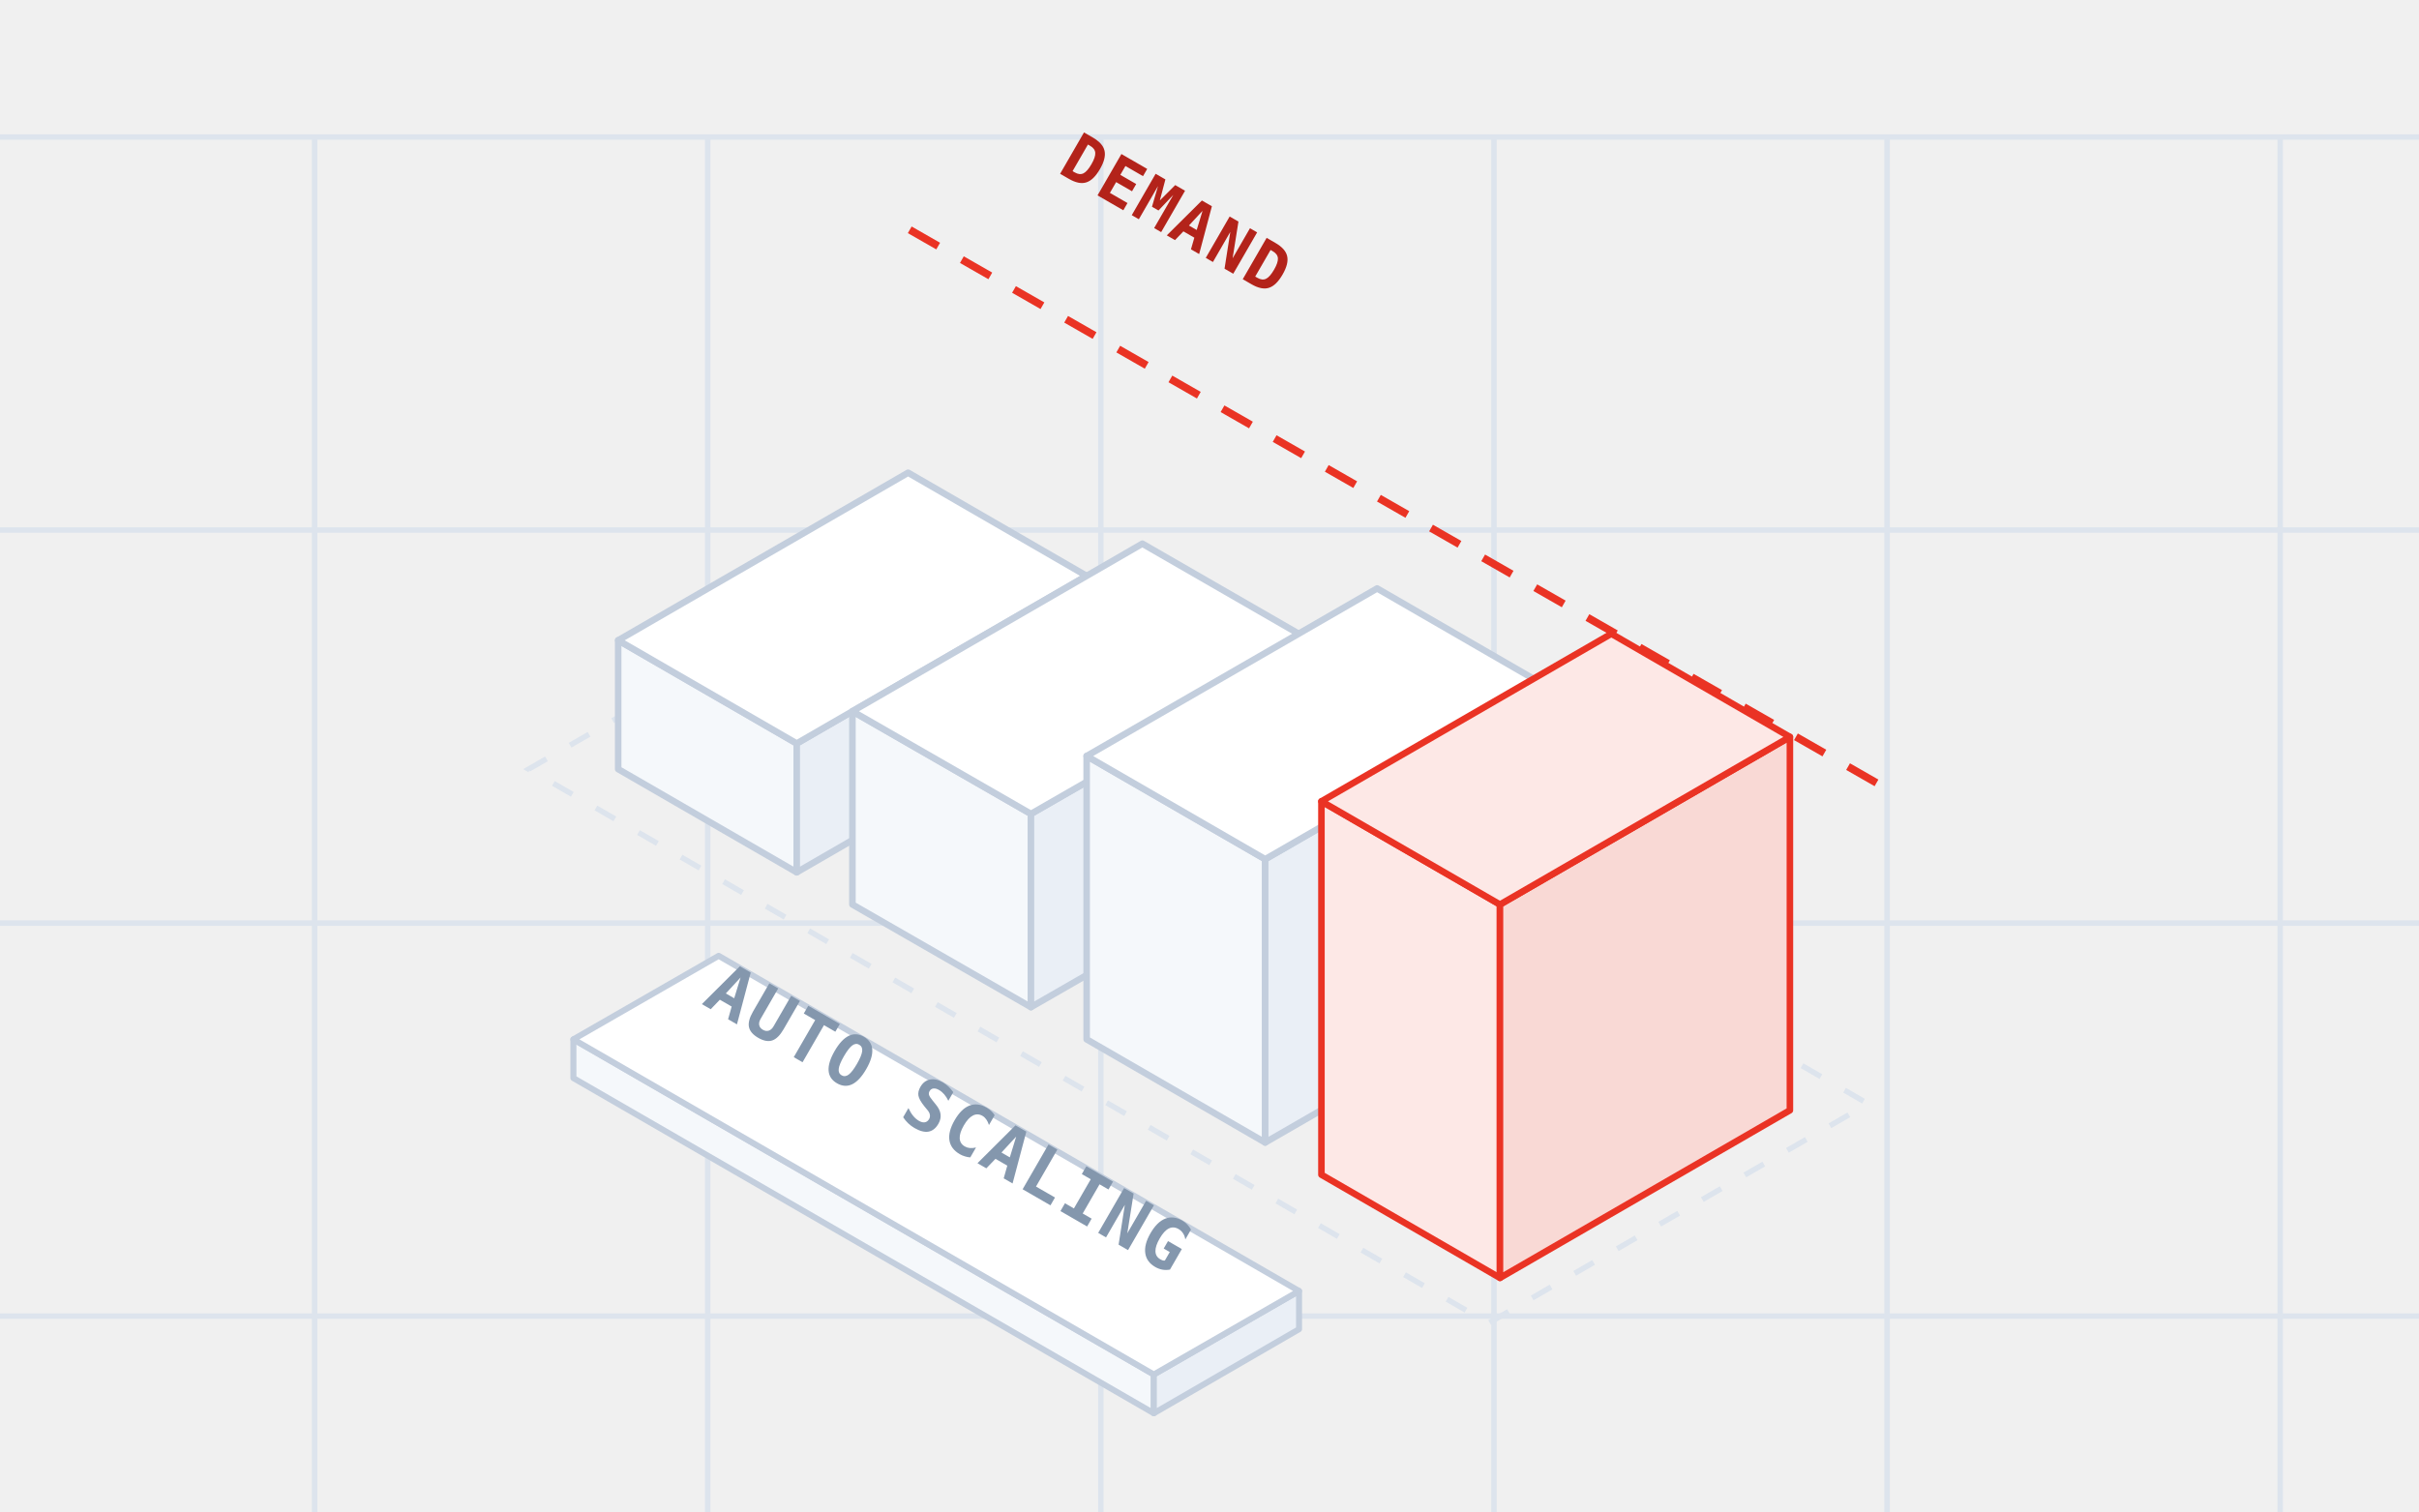
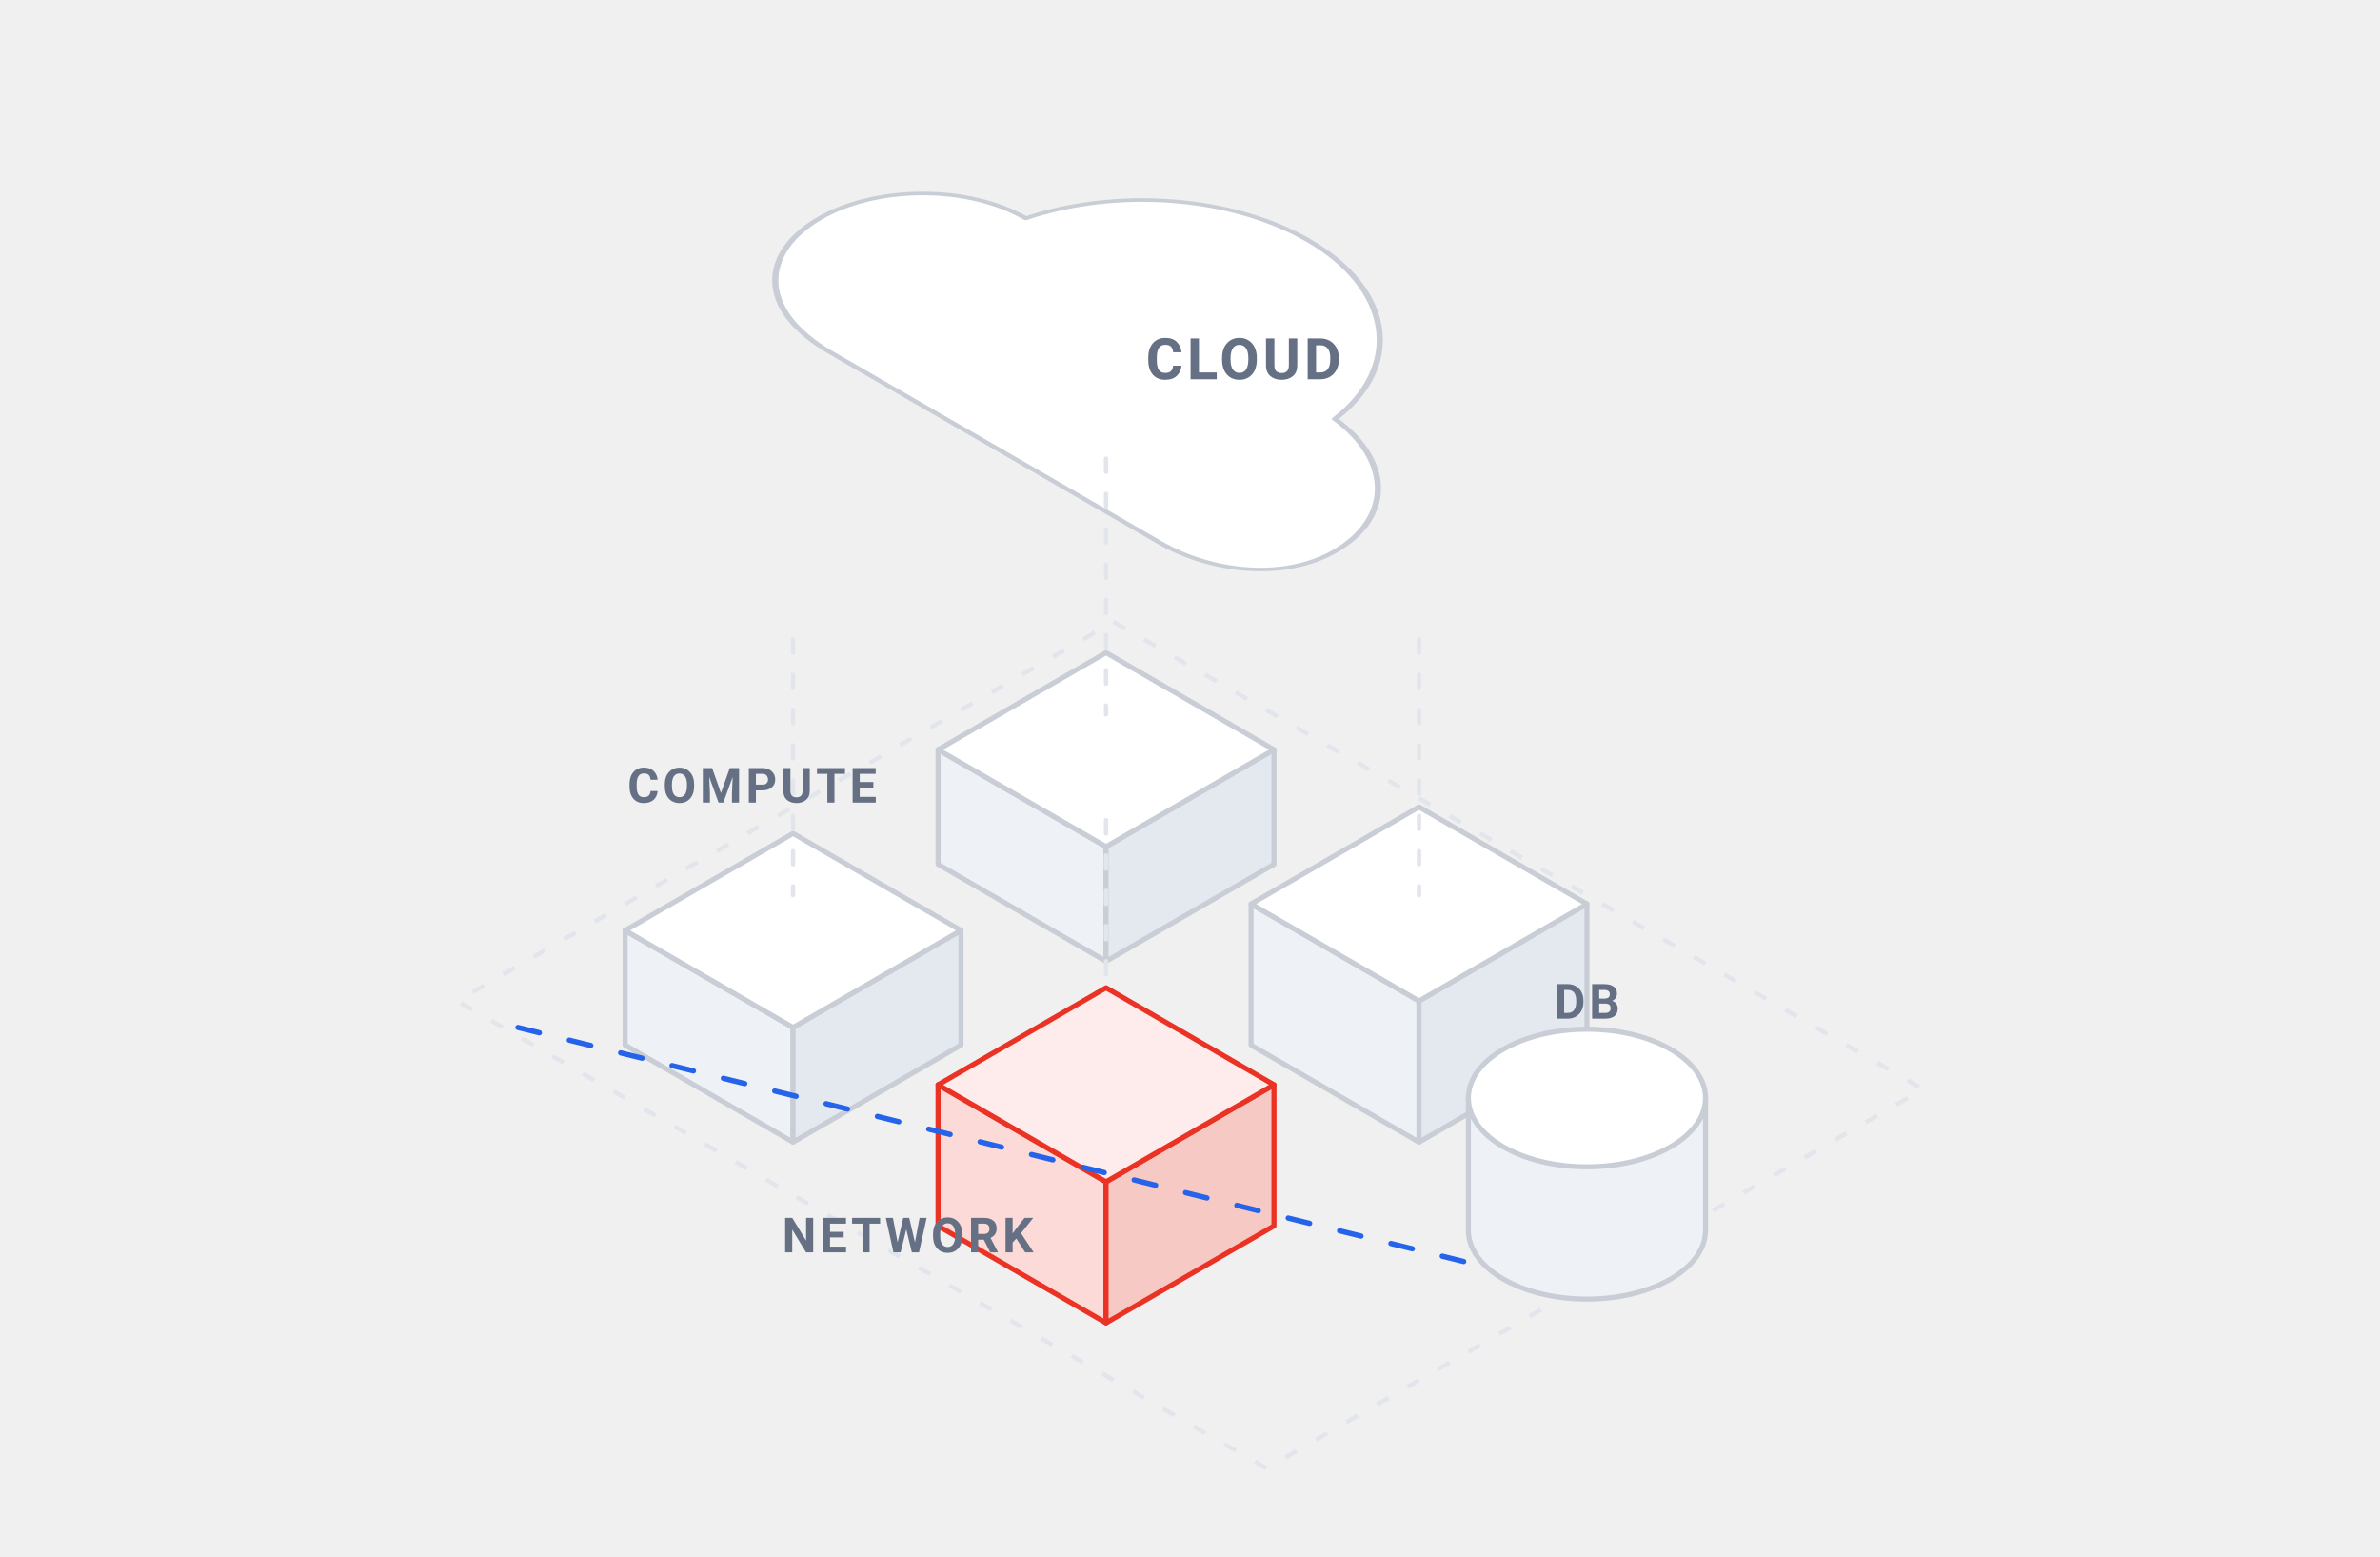
- <svg xmlns="http://www.w3.org/2000/svg" viewBox="14.4 -25.1 443.0 276.9" width="480" height="300" fill="none" role="presentation">
+ <svg xmlns="http://www.w3.org/2000/svg" viewBox="-13.4 -63.0 539.9 353.0" width="520" height="340" fill="none" role="presentation">
  <style>
-     .fl-cloud { animation: fl-cloud 6s ease-in-out infinite; transform-origin: center; }
-     @keyframes fl-cloud { 0%,100% { transform: translateY(0) } 50% { transform: translateY(-5px) } }
-     .pulse-cloud { animation: pulse-cloud 3.2s ease-in-out infinite; transform-origin: center; }
-     @keyframes pulse-cloud { 0%,100% { opacity: .35 } 50% { opacity: 1 } }
-     .draw-cloud { stroke-dasharray: 220; animation: draw-cloud 5s ease-in-out infinite; }
-     @keyframes draw-cloud { 0% { stroke-dashoffset: 220 } 45%,100% { stroke-dashoffset: 0 } }
- 
+     .flow-cloud { stroke-dasharray: 5 7; animation: flow-cloud 3.4s linear infinite; }
+     @keyframes flow-cloud { to { stroke-dashoffset: -24 } }
+     .beat-cloud { animation: beat-cloud 3.6s ease-in-out infinite; }
+     @keyframes beat-cloud { 0%,100% { opacity: .32 } 50% { opacity: 1 } }
+     .rise-cloud { animation: rise-cloud 5s ease-in-out infinite; }
+     @keyframes rise-cloud { 0%,12% { opacity: 0; transform: translateY(9px) } 30%,88% { opacity: 1; transform: none } 100% { opacity: 0; transform: translateY(9px) } }
    @media (prefers-reduced-motion: reduce) {
-       .fl-cloud, .pulse-cloud, .draw-cloud { animation: none; }
-       .draw-cloud { stroke-dasharray: none; }
+       .flow-cloud, .beat-cloud, .rise-cloud { animation: none; }
+       .rise-cloud { opacity: 1; transform: none; }
+       .flow-cloud { stroke-dasharray: none; }
    }
  </style>
-   <path d="M0 0V300" stroke="#dde4ed" stroke-width="1" />
-   <path d="M72 0V300" stroke="#dde4ed" stroke-width="1" />
-   <path d="M144 0V300" stroke="#dde4ed" stroke-width="1" />
-   <path d="M216 0V300" stroke="#dde4ed" stroke-width="1" />
-   <path d="M288 0V300" stroke="#dde4ed" stroke-width="1" />
-   <path d="M360 0V300" stroke="#dde4ed" stroke-width="1" />
-   <path d="M432 0V300" stroke="#dde4ed" stroke-width="1" />
-   <path d="M0 0H480" stroke="#dde4ed" stroke-width="1" />
-   <path d="M0 72H480" stroke="#dde4ed" stroke-width="1" />
-   <path d="M0 144H480" stroke="#dde4ed" stroke-width="1" />
-   <path d="M0 216H480" stroke="#dde4ed" stroke-width="1" />
-   <path d="M0 288H480" stroke="#dde4ed" stroke-width="1" />
-   <polygon points="180.7,75.7 356.5,177.1 287.0,217.3 111.2,115.8" fill="none" stroke="#dde4ed" stroke-width="1" stroke-dasharray="4 5" />
-   <polygon points="127.6,92.2 160.3,111.1 160.3,134.7 127.6,115.8" fill="#f5f8fb" stroke="#c3cedd" stroke-width="1.2" stroke-linejoin="round" />
-   <polygon points="213.4,80.4 160.3,111.1 160.3,134.7 213.4,104.0" fill="#eaeff6" stroke="#c3cedd" stroke-width="1.2" stroke-linejoin="round" />
-   <polygon points="180.7,61.5 213.4,80.4 160.3,111.1 127.6,92.2" fill="#ffffff" stroke="#c3cedd" stroke-width="1.2" stroke-linejoin="round" />
-   <polygon points="170.5,105.2 203.2,124.0 203.2,159.4 170.5,140.6" fill="#f5f8fb" stroke="#c3cedd" stroke-width="1.2" stroke-linejoin="round" />
-   <polygon points="256.4,93.4 203.2,124.0 203.2,159.4 256.4,128.8" fill="#eaeff6" stroke="#c3cedd" stroke-width="1.2" stroke-linejoin="round" />
-   <polygon points="223.6,74.5 256.4,93.4 203.2,124.0 170.5,105.2" fill="#ffffff" stroke="#c3cedd" stroke-width="1.2" stroke-linejoin="round" />
-   <polygon points="213.4,113.4 246.1,132.3 246.1,184.2 213.4,165.3" fill="#f5f8fb" stroke="#c3cedd" stroke-width="1.2" stroke-linejoin="round" />
-   <polygon points="299.3,101.6 246.1,132.3 246.1,184.2 299.3,153.5" fill="#eaeff6" stroke="#c3cedd" stroke-width="1.2" stroke-linejoin="round" />
-   <polygon points="266.6,82.7 299.3,101.6 246.1,132.3 213.4,113.4" fill="#ffffff" stroke="#c3cedd" stroke-width="1.2" stroke-linejoin="round" />
-   <polygon points="256.4,121.7 289.1,140.6 289.1,209.0 256.4,190.1" fill="#fde8e6" stroke="#ea3324" stroke-width="1.2" stroke-linejoin="round" />
-   <polygon points="342.2,109.9 289.1,140.6 289.1,209.0 342.2,178.3" fill="#f9d9d5" stroke="#ea3324" stroke-width="1.2" stroke-linejoin="round" />
-   <polygon points="309.5,91.0 342.2,109.9 289.1,140.6 256.4,121.7" fill="#fde8e6" stroke="#ea3324" stroke-width="1.2" stroke-linejoin="round" />
-   <path d="M181 17L361 120" stroke="#ea3324" stroke-width="1.4" stroke-dasharray="6 5" />
-   <g transform="translate(227.7,17.8) rotate(30)">
-     <text x="0" y="0" font-family="ui-monospace,SFMono-Regular,Menlo,monospace" font-size="12" font-weight="600" fill="#b3231a" text-anchor="middle" letter-spacing="0.5">DEMAND</text>
+   <polygon points="239.2,78.0 422.8,184.0 273.9,270.0 90.3,164.0" fill="none" stroke="#e2e6ec" stroke-width="1" stroke-linejoin="round" stroke-dasharray="3 5" />
+   <path transform="matrix(0.866,0.5,-0.866,0.5,260.00,54.00)" d="M-86 12c-20 0-32-14-32-29 0-15 12-27 27-27 5-19 22-32 42-32 22 0 41 16 44 37 17 2 30 15 30 30 0 13-11 21-25 21z" fill="#ffffff" stroke="#c9ced6" stroke-width="1.15" stroke-linejoin="round" />
+   <text x="268.7" y="23.0" font-family="ui-sans-serif,system-ui,-apple-system,Segoe UI,Roboto,sans-serif" font-size="13" font-weight="600" fill="#667085" text-anchor="middle" letter-spacing="0.8">CLOUD</text>
+   <g>
+     <polygon points="199.4,107.0 237.5,129.0 237.5,155.0 199.4,133.0" fill="#eef1f5" stroke="#c9ced6" stroke-width="1.15" stroke-linejoin="round" />
+     <polygon points="275.6,107.0 237.5,129.0 237.5,155.0 275.6,133.0" fill="#e4e9f0" stroke="#c9ced6" stroke-width="1.15" stroke-linejoin="round" />
+     <polygon points="237.5,85.0 275.6,107.0 237.5,129.0 199.4,107.0" fill="#ffffff" stroke="#c9ced6" stroke-width="1.15" stroke-linejoin="round" />
  </g>
-   <polygon points="119.4,165.3 225.7,226.7 225.7,233.8 119.4,172.4" fill="#f5f8fb" stroke="#c3cedd" stroke-width="1.1" stroke-linejoin="round" />
-   <polygon points="252.3,211.4 225.7,226.7 225.7,233.8 252.3,218.4" fill="#eaeff6" stroke="#c3cedd" stroke-width="1.1" stroke-linejoin="round" />
-   <polygon points="146.0,150.0 252.3,211.4 225.7,226.7 119.4,165.3" fill="#ffffff" stroke="#c3cedd" stroke-width="1.1" stroke-linejoin="round" />
-   <g transform="translate(185.8,183.6) rotate(30)">
-     <text x="0" y="0" font-family="ui-monospace,SFMono-Regular,Menlo,monospace" font-size="13" font-weight="600" fill="#8497ad" text-anchor="middle" letter-spacing="0.5">AUTO SCALING</text>
+   <g>
+     <polygon points="270.4,142.0 308.5,164.0 308.5,196.0 270.4,174.0" fill="#eef1f5" stroke="#c9ced6" stroke-width="1.15" stroke-linejoin="round" />
+     <polygon points="346.6,142.0 308.5,164.0 308.5,196.0 346.6,174.0" fill="#e4e9f0" stroke="#c9ced6" stroke-width="1.15" stroke-linejoin="round" />
+     <polygon points="308.5,120.0 346.6,142.0 308.5,164.0 270.4,142.0" fill="#ffffff" stroke="#c9ced6" stroke-width="1.15" stroke-linejoin="round" />
  </g>
+   <g>
+     <polygon points="128.4,148.0 166.5,170.0 166.5,196.0 128.4,174.0" fill="#eef1f5" stroke="#c9ced6" stroke-width="1.15" stroke-linejoin="round" />
+     <polygon points="204.6,148.0 166.5,170.0 166.5,196.0 204.6,174.0" fill="#e4e9f0" stroke="#c9ced6" stroke-width="1.15" stroke-linejoin="round" />
+     <polygon points="166.5,126.0 204.6,148.0 166.5,170.0 128.4,148.0" fill="#ffffff" stroke="#c9ced6" stroke-width="1.15" stroke-linejoin="round" />
+   </g>
+   <path d="M237.5 41.0L237.5 99.0" stroke="#e2e6ec" stroke-width="1" stroke-linecap="round" stroke-dasharray="3 5" />
+   <path d="M308.5 82.0L308.5 140.0" stroke="#e2e6ec" stroke-width="1" stroke-linecap="round" stroke-dasharray="3 5" />
+   <path d="M166.5 82.0L166.5 140.0" stroke="#e2e6ec" stroke-width="1" stroke-linecap="round" stroke-dasharray="3 5" />
+   <path d="M237.5 123.0L237.5 181.0" stroke="#e2e6ec" stroke-width="1" stroke-linecap="round" stroke-dasharray="3 5" />
+   <g class="rise-cloud">
+     <polygon points="199.4,183.0 237.5,205.0 237.5,237.0 199.4,215.0" fill="#fbdad7" stroke="#ea3324" stroke-width="1.15" stroke-linejoin="round" />
+     <polygon points="275.6,183.0 237.5,205.0 237.5,237.0 275.6,215.0" fill="#f7c9c5" stroke="#ea3324" stroke-width="1.15" stroke-linejoin="round" />
+     <polygon points="237.5,161.0 275.6,183.0 237.5,205.0 199.4,183.0" fill="#fdeceb" stroke="#ea3324" stroke-width="1.15" stroke-linejoin="round" />
+   </g>
+   <g>
+     <path d="M319.7 186.0V216.0A26.9 15.6 0 0 0 373.5 216.0V186.0Z" fill="#eef1f5" stroke="#c9ced6" stroke-width="1.15" />
+     <ellipse cx="346.6" cy="186.0" rx="26.9" ry="15.6" fill="#ffffff" stroke="#c9ced6" stroke-width="1.15" />
+   </g>
+   <path class="flow-cloud" d="M104.1 170.0L322.4 224.0" stroke="#2563eb" stroke-width="1.2" stroke-linecap="round" />
+   <text x="185.5" y="119.0" font-family="ui-sans-serif,system-ui,-apple-system,Segoe UI,Roboto,sans-serif" font-size="11" font-weight="600" fill="#667085" text-anchor="end" letter-spacing="0.8">COMPUTE</text>
+   <text x="346.6" y="168.0" font-family="ui-sans-serif,system-ui,-apple-system,Segoe UI,Roboto,sans-serif" font-size="11" font-weight="600" fill="#667085" text-anchor="middle" letter-spacing="0.8">DB</text>
+   <text x="192.5" y="221.0" font-family="ui-sans-serif,system-ui,-apple-system,Segoe UI,Roboto,sans-serif" font-size="11" font-weight="600" fill="#667085" text-anchor="middle" letter-spacing="0.8">NETWORK</text>
</svg>
